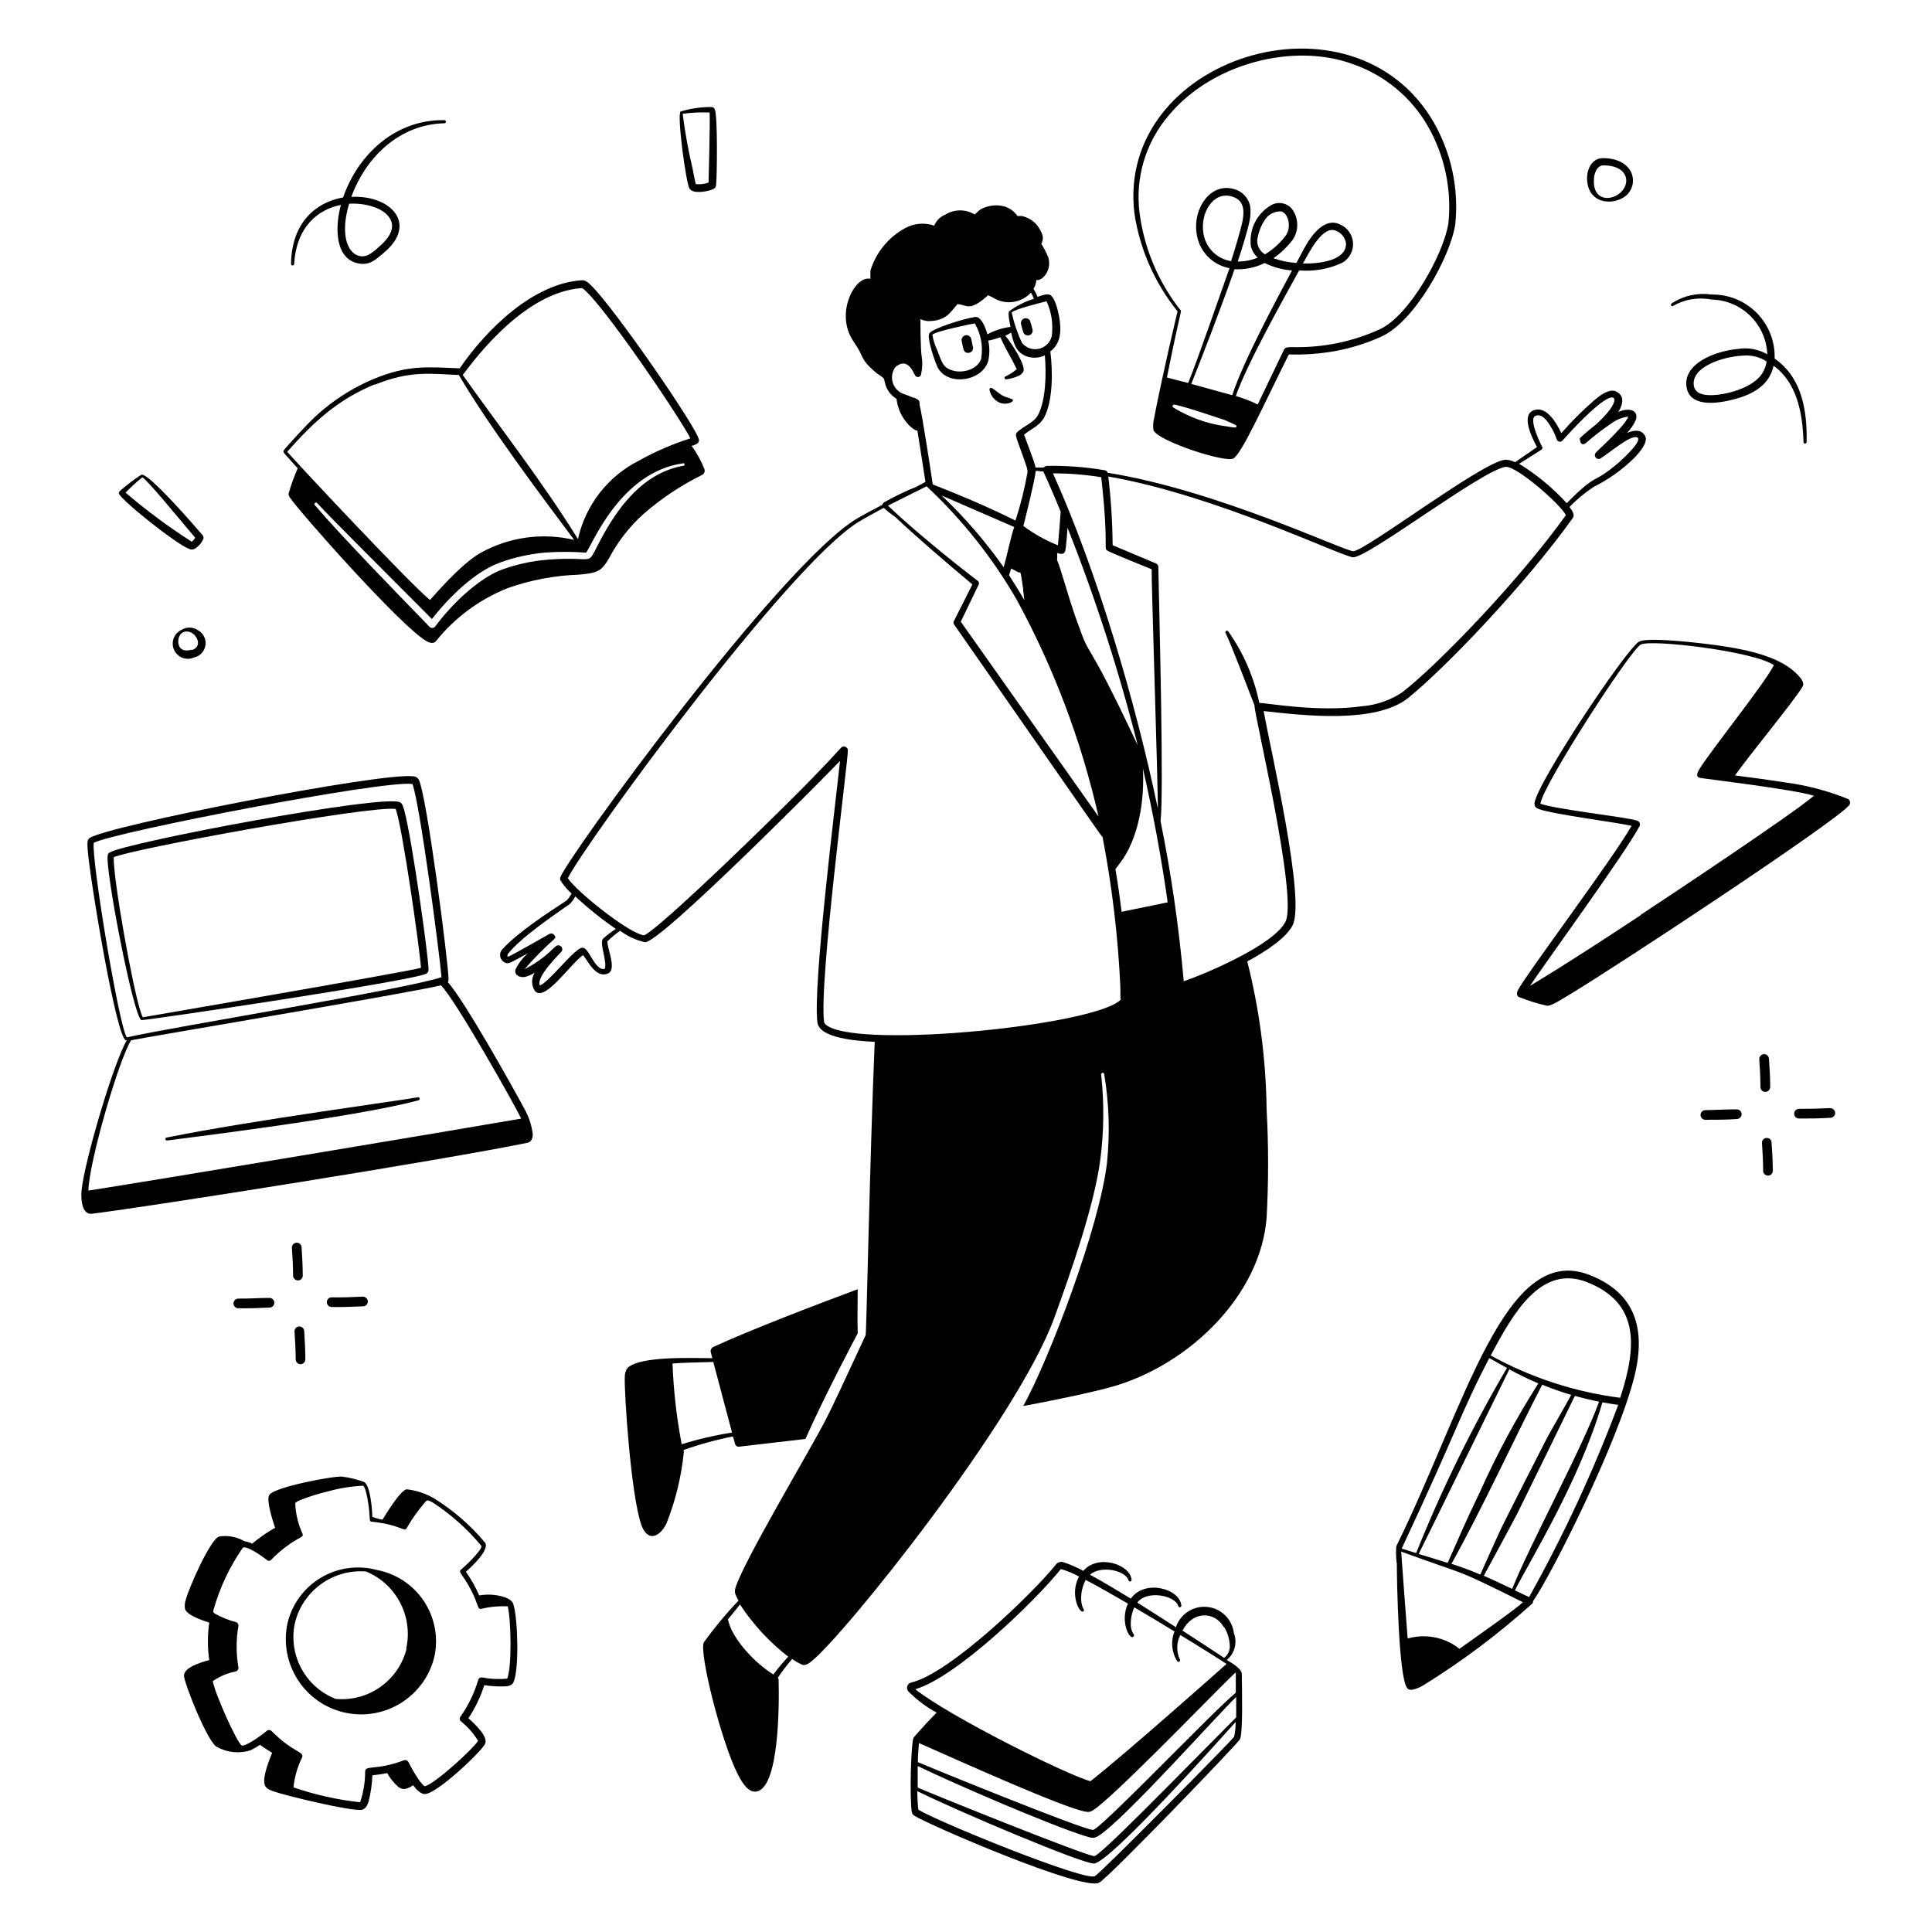
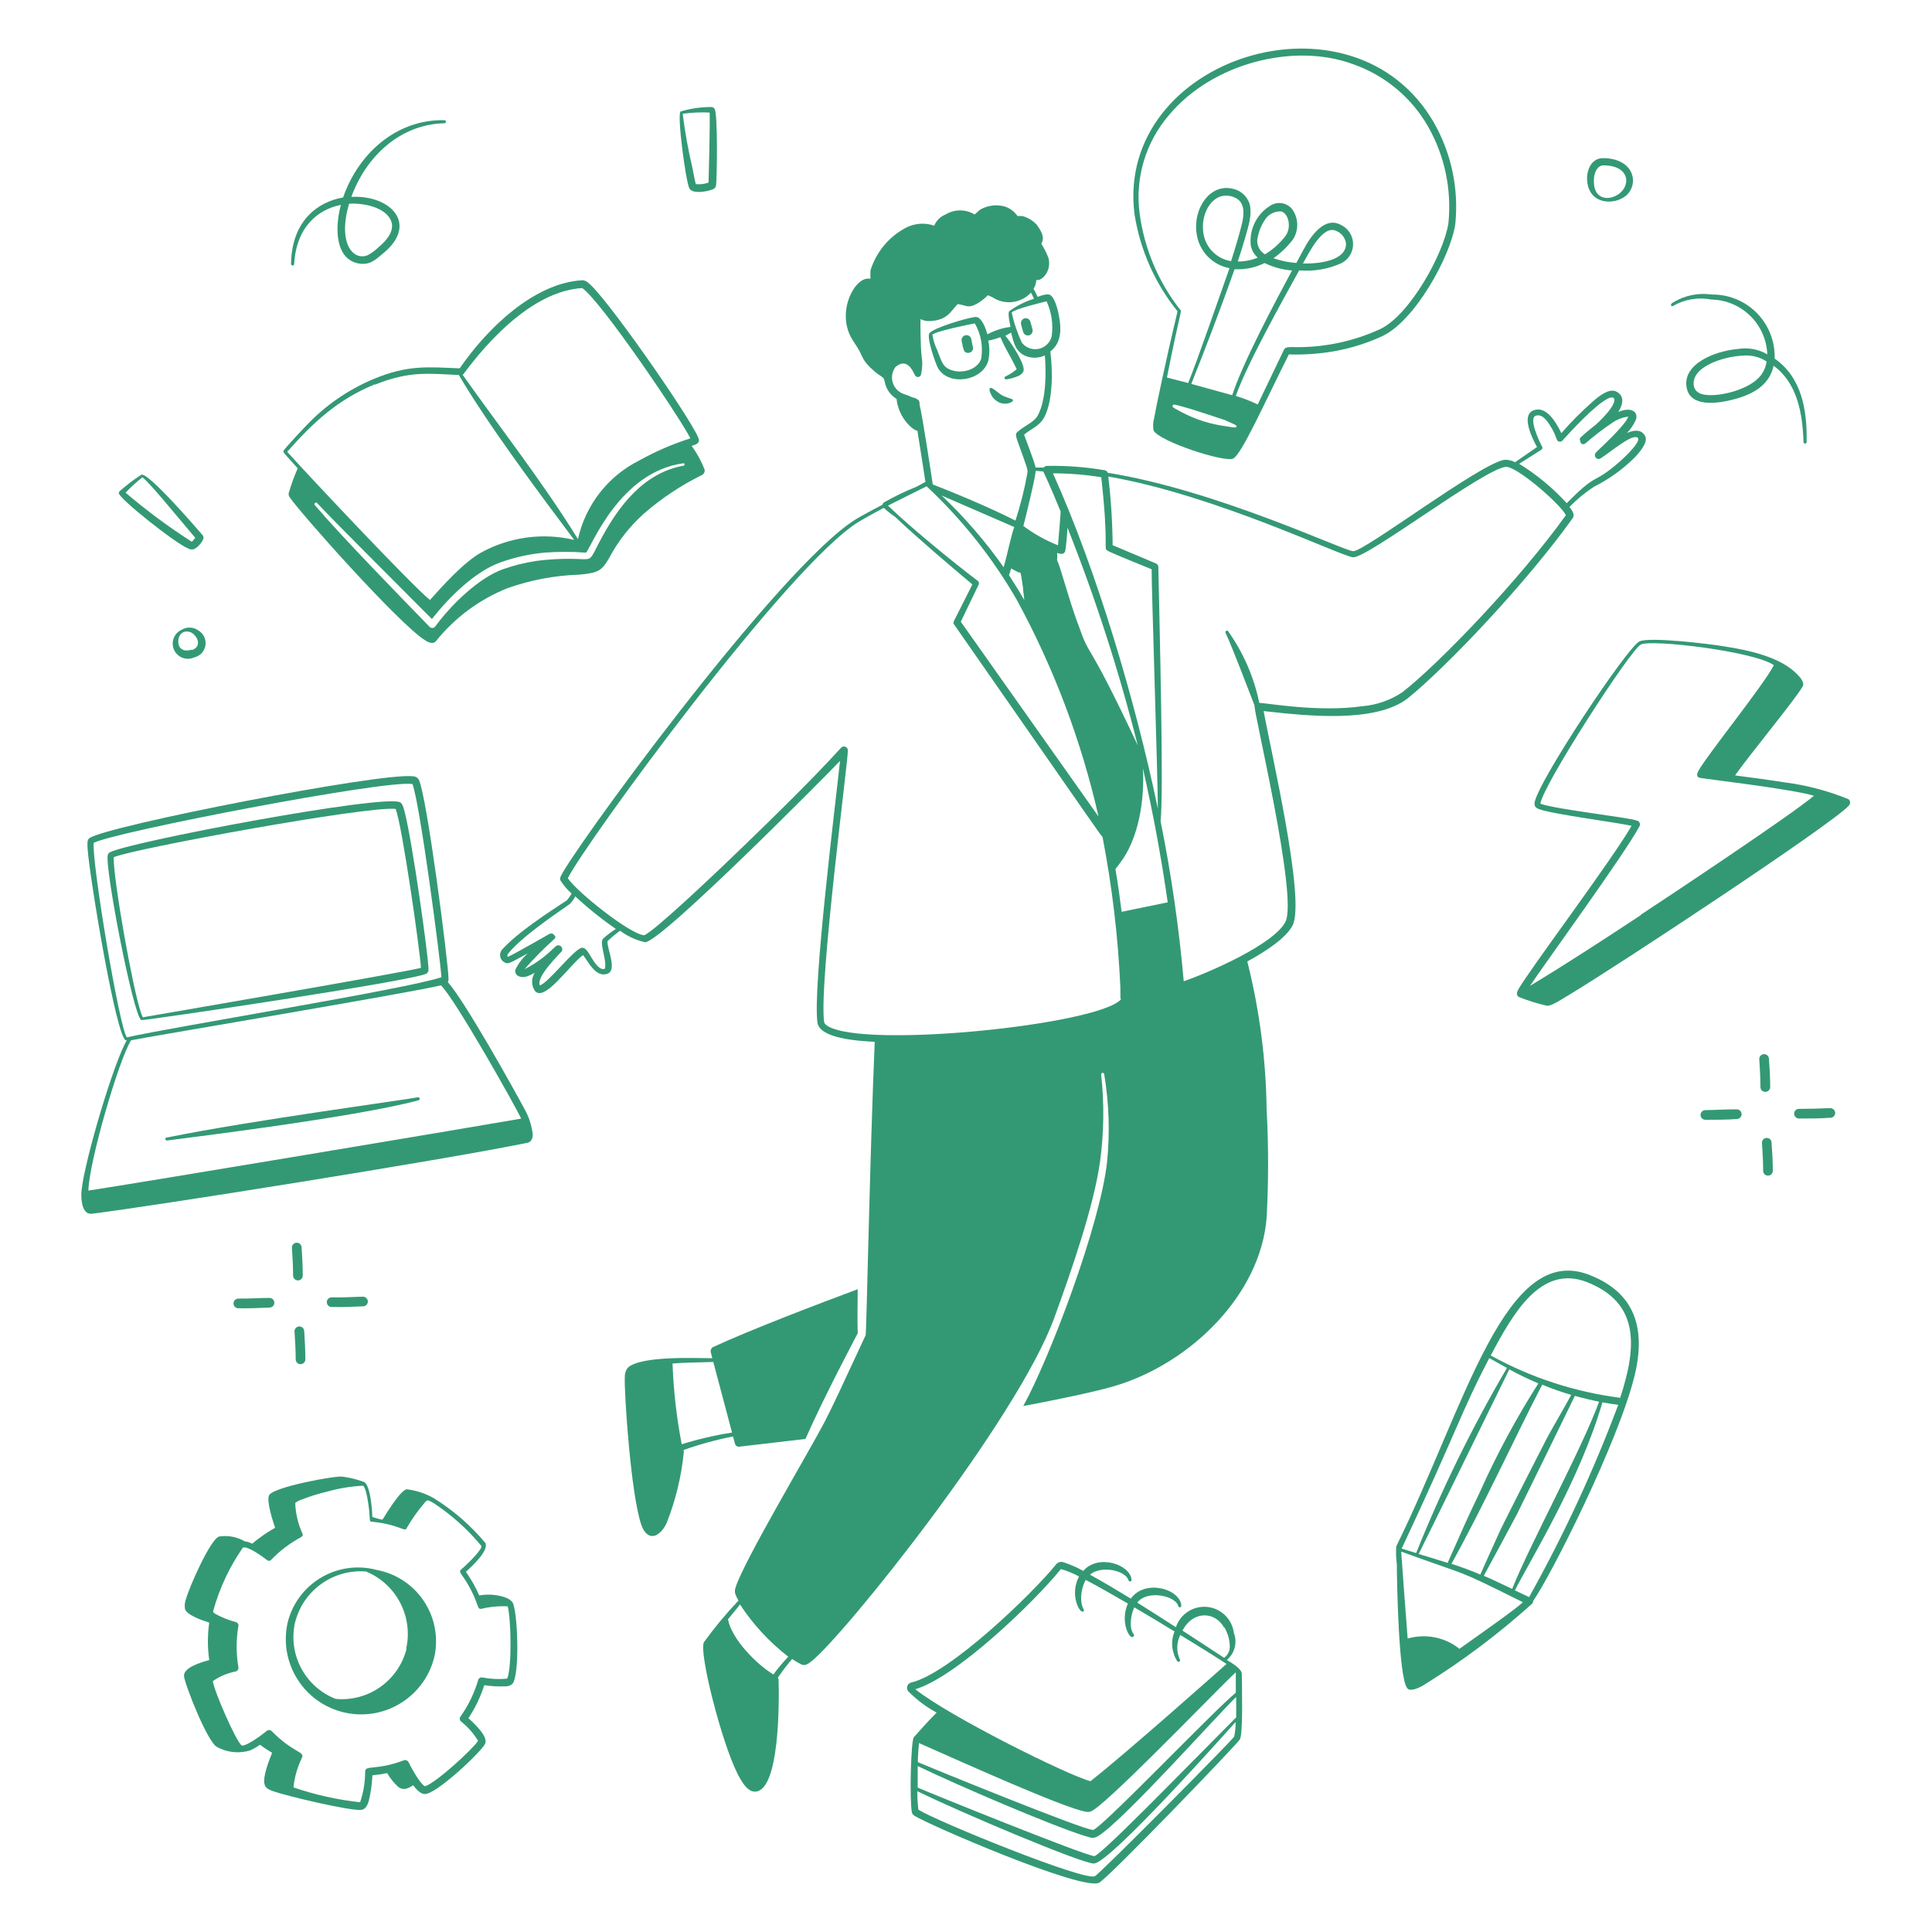
<svg xmlns="http://www.w3.org/2000/svg" viewBox="0 0 200 200">
  <g transform="matrix(0.5,0,0,0.5,0,0)">
    <g transform="matrix(2,0,0,2,0,0)">
-       <g fill="#000000">
+       <g fill="#339974">
        <path d="M70.77 150.1a36.33 36.33 0 0 1 5.11-1.4l.21.77a.39.39 0 0 0 .42.29l6.87-.8c1.89-4.31 5.36-10.84 5.41-10.94-.05-1.63 0-3 0-4.56-3.93 1.46-11.2 4.23-15 6a.49.49 0 0 0-.21.53s.07.25.16.61c-1.86 0-7.43-.27-8.77 1a1.56 1.56 0 0 0-.29 1c-.08 1.38.61 12.1 1.71 15.25.57 1.65 1.77 1.47 2.59-.11a27.29 27.29 0 0 0 1.81-7.43c0-.13-.03-.12-.02-.21zm-1.15-8.95c1.22-.1 1.6-.08 4.22-.16.47 1.78 1.44 5.44 1.94 7.31a35.92 35.92 0 0 0-5.21 1.21 54.65 54.65 0 0 1-.95-8.36zm46.44-37.7z" />
        <path d="M162.81 53.63c.25-.35-.07-.8-.34-1.15a15.07 15.07 0 0 1 2.53-2.09 16.27 16.27 0 0 0 4.19-3c.51-.53 1.47-1.62 1.11-2.26s-1-.68-1.87-.31a4.87 4.87 0 0 0 .91-1.35c.28-.78-.38-1.41-1.81-.83.52-.83.64-1.7-.24-2.12-.71-.34-1.75.47-2.35 1a34.1 34.1 0 0 0-3.31 3.32c-.63-1.32-1.63-2.84-2.88-2.36s-.28 2.63.36 3.8l-2.27 1.57a2.11 2.11 0 0 0-1.12-.25c-2.58.44-14.43 9.46-15.63 9.46-.92 0-14.06-6.3-25.42-8.12a.38.38 0 0 0-.31-.26 32 32 0 0 0-6-.45.42.42 0 0 0-.31.17h-.84c-.2-.81-.94-2.68-1.2-3.4.68-.59 1.62-.89 2.11-1.84.9-1.76.86-4.82.61-6.78 1.13-.86 1.16-2.24.9-3.65-.1-.57-.41-1.86-.89-2.18-.27-.18-.84 0-1.33.18-.49-1.14-.49-.62-.29-1.08a1.94 1.94 0 0 0 .16-.67c.53.16 1.63-.9 1.25-2.3a8.88 8.88 0 0 0-.73-1.44c.14-.34.44-.75-.5-2a3 3 0 0 0-1.51-.88h-.46a2.55 2.55 0 0 0-1.38-1 3.33 3.33 0 0 0-2.5.35c-.2.15-.36.35-.56.49a2.89 2.89 0 0 0-3 0 2.11 2.11 0 0 0-1.18 1.16 3.73 3.73 0 0 0-3 .25 7.52 7.52 0 0 0-3.6 4.39 7.46 7.46 0 0 0 0 .85H90c-1.5-.22-3.41 3.34-1.88 6.11.18.33.41.64.63 1 .64 1 .39 1.3 1.82 2.52.42.36.49.33.75.55s.16.11.31.67a2.57 2.57 0 0 0 1.18 1.59A4.6 4.6 0 0 0 94 43.91a3.09 3.09 0 0 0 .73.6.55.55 0 0 0 .24.07c.3 1.86.67 4.28.83 5.31l-.89.48A28.67 28.67 0 0 0 91.52 52a.42.42 0 0 0-.17.25c-1.06.56-2.06 1.09-2.63 1.43C80.78 58.39 58.23 89.44 58 90.86a.42.42 0 0 0 0 .25 6.52 6.52 0 0 0 1.17 1.39 3.88 3.88 0 0 1-.5.71c-2 1.31-5 3.26-6.61 5a.87.87 0 0 0 .29 1.47c.3.1.35.07 2.3-1a5.44 5.44 0 0 0-1.29 1.68c-.13.55.37.87 1 .77a3.47 3.47 0 0 0 1-.44 1.72 1.72 0 0 0 0 1.87c1 1.26 3.62-2.71 5-3.69.56.71 1.32 2.37 2.53 1.93 1.05-.39-.1-2.7 0-3.37a11.77 11.77 0 0 1 1.3-1.08 6.92 6.92 0 0 0 2.59 1.19c1.65 0 18.87-17.38 20.18-18.77-.47 4.42-2.84 23.39-2.34 27.08.23 1.67 4.24 1.91 5.93 2-.51 12-.85 30.18-.94 30.37-2.65 5.71-3.37 7.27-4.26 9-1.62 3.1-8.44 14.54-9.21 17.14-.11.41-.12.57.31 1.33a41.69 41.69 0 0 0-3.58 4.31c-.55 1 1.81 10.32 3.48 13.62.38.74 1 1.88 1.83 1.85 2.5-.09 2.49-9.07 2.42-11.58a.32.32 0 0 0-.08-.21 19.89 19.89 0 0 1 1.48-1.94 7.49 7.49 0 0 0 1 .58c.34.15.72-.11 1-.34 3.33-2.62 21.29-25 25.14-35.56 1.75-4.82 4.08-11.48 4.74-16.2a36.93 36.93 0 0 0 .11-9 .16.16 0 0 1 .32 0 34.36 34.36 0 0 1 .29 9.11c-.74 6.55-5.91 20.2-8.67 25.22 2.38-.44 7.22-1.4 9.56-2.1 7.8-2.37 15-9.44 15.63-17.38a103.18 103.18 0 0 0 0-11.23 66.23 66.23 0 0 0-2-15.31c2.12-1.15 4.06-2.5 4.69-3.74 1.35-2.65-2.22-17.9-3-22.18 4.27.47 11.54 1.32 14.93-1.33 3.88-3.12 12.26-11.9 17.07-18.65zM80.06 173.34c-1.8-1.09-4.32-3.68-4.7-5.71.41-.52.84-1 1.24-1.54a22.3 22.3 0 0 0 5 5.41 20.26 20.26 0 0 0-1.54 1.84zm79.5-126.78a.24.24 0 0 0 .08-.32c-.35-.65-1.4-2.94-.67-3.2.42-.16.79.1 1.1.45a6.79 6.79 0 0 1 1.09 2 .34.34 0 0 0 .59.11c1-1.11 3.34-3.64 4.66-4.32 1-.52 1.24.44-1.21 2.68a21 21 0 0 0-1.62 1.37.23.23 0 0 0 0 .27c0 .26.21.55.57.28a26.3 26.3 0 0 1 2.75-2.11 3.6 3.6 0 0 1 1.66-.64c-.3.92-3.09 3.42-3.33 3.7a.39.39 0 0 0 .51.59c1.11-.72 3.05-2.4 3.72-2.15s-1.32 2.11-1.82 2.55c-2.87 2.49-2.13.89-5.45 4.27a23 23 0 0 0-4.93-4.08zm-43.45 47.83c-.17-1.38-.38-2.87-.64-4.42l.43-.57c2-2.57 2.6-6.66 2.41-9.87 1.07 4.69 1.92 9.3 2.57 13.88zm-14.87-34.24c-2.63-2-6.86-5.45-9.32-7.81l4-2a50.86 50.86 0 0 1 9.33 11.74 87.39 87.39 0 0 1 8.47 22.45L99.46 64.36l1.86-3.86a.31.31 0 0 0-.08-.35zM108 48.81c.06.11.75 1.58 1.8 4.15 0 .11-.19 2.61-.28 3.49a15.57 15.57 0 0 1-3.58-2c.22-.87 1.21-4.82 1.28-5.71zm-3.55 10.74c.07-.18.14-.42.22-.7l.67.35c.38.25.23-.51.57 1.69 0 .37.1.78.12 1.23-.46-.83-1.03-1.72-1.57-2.57zm-.56-.84a49.55 49.55 0 0 0-6.42-7.42l7.53 3.27c-.29.69-.71 2.8-1.1 4.15zm7.69 5.86c-1-2.73-1.77-5.78-2.15-6.58a4.16 4.16 0 0 0 0-.75 1.68 1.68 0 0 0 .45.1.4.4 0 0 0 .4-.34c.08-.33.21-2 .23-2.37a182.27 182.27 0 0 1 7.27 22.53c-5.65-12.02-4.78-8.54-6.19-12.59zm8.27 19.09C117.57 72.73 113.56 59.1 109 49a31.67 31.67 0 0 1 5 .4c.85 7.6.14 7.34.71 7.64s4 1.68 4.51 1.89c-.05.77.67 22.79.64 24.73zm-11.51-52.47a6.54 6.54 0 0 1 .53 3.64 1.76 1.76 0 0 1-3.07.67 14.4 14.4 0 0 1-1.07-3.15c.27-.35 3.15-1.05 3.61-1.16zm-13.76 10a11.38 11.38 0 0 0-1.12-.44 1.81 1.81 0 0 1-.76-2.76c.63-.53 1.2-.5 1.72.29.33.61.32.66.47.72a.33.33 0 0 0 .45-.21 4.91 4.91 0 0 0 .07-1.91c-.12-.69-.14-3.75-.12-3.85a1.84 1.84 0 0 0 .95.21c1.81-.07 2.17-1 2.89-1.76.83.08 1 .48 1.94 0a5.54 5.54 0 0 0 1.2-.92 5.83 5.83 0 0 1 .83.42 3.11 3.11 0 0 0 3.63-.69c.11.21.21.42.3.64a8.68 8.68 0 0 0-2.56 1.29c-.17.21.08 1.35.14 1.62a6.77 6.77 0 0 0-2.39.77c-.15-.52-.48-1.49-1-1.76a.82.82 0 0 0-.48 0c-.9.14-4.13 1.11-4.52 1.64-.34.37.63 3.23.93 3.7 1.15 1.78 4.52 1.26 5.15-.82a4.86 4.86 0 0 0 0-2.12c.29 0 1.16-.31 1.26-.34.69 1.55.89 1.64 1.69 3.31-.11.09-.29.24-.44.34-.71.47-.86.39-.82.59a.17.17 0 0 0 .19.12 4.89 4.89 0 0 0 1.22-.34 1 1 0 0 0 .54-.48c.28-.63-1.27-3-1.88-3.71.12 0 .4-.2.61-.31.28 1.12.47 2 1.55 2.44a2.48 2.48 0 0 0 1.94-.08c.16 1.76.13 4.62-.71 6.18-.43.81-1.49 1.12-2.17 1.79-.2.19-.07.46 0 .75 1.11 3.09 1.13 3.08 1.07 3.48a35.87 35.87 0 0 1-1.23 4.9c-.25-.11-3.06-1.6-8.56-3.74-.17-1.13-1.08-7.16-1.37-8.27.02-.39-.03-.48-.61-.74zm7-4.08c-.32 1.09-1.83 1.56-2.91 1.26s-1.15-.85-1.66-2.15a5.65 5.65 0 0 1-.49-1.57c.33-.36 3.94-1.1 4.39-1.17a5.4 5.4 0 0 1 .67 3.58zM62.45 97.15c-.38.37.13 1.58.21 2.63 0 .09 0 .48-.06.51-.55.18-1.06-.65-1.37-1.15s-.62-1.18-1.11-1c-1 .47-3.32 3.55-4.23 3.87-.46-.88 2.17-3.39 2.26-3.53a.41.41 0 0 0-.38-.62c-.18 0-.3.16-.58.41a11.57 11.57 0 0 1-2.89 2.06 35.48 35.48 0 0 1 3.09-3.13.43.43 0 0 0 .11-.2s-.21-.53-.62-.32c-.58.32-3.4 1.95-4.29 2.37-.12-.08-.05-.2 0-.32C54 97 57.1 94.9 59 93.57a3.06 3.06 0 0 0 .55-.78 36.82 36.82 0 0 0 4.2 3.37 11.6 11.6 0 0 0-1.3.99zm23.27 9.09c-.22-.14-.38-.27-.41-.45-.55-4.08 2.51-27.2 2.46-28.11a.4.4 0 0 0-.41-.4c-.51 0 .39 0-12.35 12.2-.84.79-7.26 6.93-8.33 7.34-1.47-.11-7-4.52-7.9-5.91C60.52 87.39 81.62 58.43 88.92 54c.56-.34 1.52-.87 2.57-1.43a8.85 8.85 0 0 0 1.17.93c2.32 2.2 5.55 4.94 8 7l-1.91 3.79a.33.33 0 0 0 0 .33c15.51 22.25 15.28 22 15.38 22a107.8 107.8 0 0 1 1.85 15.58c0 1.41 0 1.29.06 1.19s0 .07 0 .07c-2.42 2.64-26.37 5.1-30.32 2.78zM141 73.11c-4.53.63-9.65-.31-10.64-.35a19.71 19.71 0 0 0-3.22-7.41.16.16 0 0 0-.27.17c.58 1.18 2.52 6.27 3 7.51-.15.48 4.52 19.79 3.2 22.39-1.18 2.35-8.05 5.31-10.53 6.16a149.92 149.92 0 0 0-2.4-16.58c.34-2.88-.1-20-.23-26.33a.39.39 0 0 0-.24-.34l-4.49-1.89a65.25 65.25 0 0 0-.45-7.11c11.21 1.94 24.27 8.35 25.36 8.36 1.58 0 13.32-9 15.75-9.36 1.08-.17 5.72 3.88 6.26 5-4.74 6.62-13.07 15.32-16.93 18.33a8.76 8.76 0 0 1-4.17 1.45z" />
        <path d="M100.55 35.11a.5.5 0 1 0-1 .19c.2 1 .24 1.23.68 1.23a.5.5 0 0 0 .46-.7c-.03-.16-.12-.63-.14-.72zm3.06 6.62c.65.19 1.27-.12 1.25-.28s0-.08-.88-.41c-.59-.22-1.24-1-1.47-.88s.12.76.2.88a1.73 1.73 0 0 0 .9.69zm18.29-9.5c-1.31 5.49-2.27 10.15-2.43 11.08a3 3 0 0 0-.06 1.24c.53 1.13 7.38 3.36 8.25 2.92s3.13-5.53 5.76-10.78a23.1 23.1 0 0 0 4.81-.35 20.4 20.4 0 0 0 4.84-1.53c3.38-1.56 7.08-8.24 7.58-11.6a17.62 17.62 0 0 0-2.21-10.51c-8.39-14.55-33-6.72-31 9.44a21.22 21.22 0 0 0 4.46 10.09zm6.1 11.91c0 .16-.18.14-1 0a13.73 13.73 0 0 1-4.79-1.53c-.7-.38-.89-.46-.82-.63s.22-.11 1.3.19c.1 0 3.2 1 4.09 1.31 1.15.52 1.22.52 1.22.66zm-.18-16.27a6.23 6.23 0 0 0 3.09-.64 7.94 7.94 0 0 0 2.84.77c-1.68 3.13-5.09 9.51-6.19 12.91l-4.24-1.17c1-2.46 3.21-8.22 4.48-11.87zm-.35-.83a3.45 3.45 0 0 1-2.91-3c-.28-2 1-4.24 2.93-3.71 1.21.33 1.36 1.29 1.15 2.5-.18.88-.83 3.09-1.19 4.17zm2.72-2.4a4.65 4.65 0 0 1 .72-1.83 1.86 1.86 0 0 1 1.74-.92c.74.22 1.06 1.62.45 2.5a7.63 7.63 0 0 1-2.15 1.94 1.63 1.63 0 0 1-.78-1.69zM121 11.93c4.48-5.39 12.91-7.53 19-5.31a14.42 14.42 0 0 1 7.83 6.47 16.81 16.81 0 0 1 2.11 10c-.46 3.11-4 9.57-7.11 11a20.49 20.49 0 0 1-9.07 1.84c-.34 0-.7 0-.83.24-.59 1.2-1.67 3.52-2.73 5.7a15.23 15.23 0 0 0-2.27-.88c1.16-3.32 4.82-9.84 6.56-13a8.8 8.8 0 0 0 4.4-.76 2.21 2.21 0 0 0-.19-4c-1.55-.76-2.94 1.06-3.75 2.59-.22.4-.47.87-.75 1.4a8.78 8.78 0 0 1-2.37-.49 9.13 9.13 0 0 0 2-1.92 2.77 2.77 0 0 0-.1-3.2 1.71 1.71 0 0 0-2.24-.31 4.27 4.27 0 0 0-2 4.18 2.3 2.3 0 0 0 .71 1.19 5.26 5.26 0 0 1-2.07.4c.4-1.18 1.05-3.31 1.22-4.18a4.59 4.59 0 0 0 .07-1.51 2.28 2.28 0 0 0-1.69-1.81c-2.43-.69-4.22 2-3.87 4.51a4.21 4.21 0 0 0 3.42 3.68C126 31.36 124 37.17 123 39.65l-2.2-.57c1.41-7.08 1.58-6.91 1.38-7a20.59 20.59 0 0 1-4.21-10A13 13 0 0 1 121 11.93zm13.88 15.35c.7-1.27 2.1-4.05 3.46-3.37a1.61 1.61 0 0 1 1 1.33c-.02 1.76-2.76 2.07-4.5 2.04zm38.28 4.41a5.71 5.71 0 0 1 4-.68 5.9 5.9 0 0 1 5.79 5.67 4.56 4.56 0 0 0-3-.56c-2.51.22-5.79 1.58-5.35 4 .36 2 3 1.73 5 1.19s3.59-1.52 4-3.45c2.43 1.77 3 4.87 3.1 7.9a.16.16 0 0 0 .32 0c.07-3.39-.54-6.71-3.31-8.64a6.42 6.42 0 0 0-6.51-6.63 6 6 0 0 0-4 .82c-.37.18-.2.45-.04.38zm9.12 7.17c-1.13 1.48-4.33 2.25-5.81 2-.55-.09-1-.32-1.12-.89-.36-2 3.09-3.09 5.15-3.16a3.82 3.82 0 0 1 2.38.61 3.14 3.14 0 0 1-.6 1.44zM168.58 20c1.07-1.32.35-3.62-2.64-3.63-1.16 0-1.72 1.18-1.64 2.31.18 2.69 3.21 2.61 4.28 1.32zM165 18.63c0-.66.31-1.52 1-1.51 1.61 0 2.35.75 2.35 1.58-.04 1.89-3.48 2.87-3.35-.07zM164.59 132c-8.79-3.51-12.87 13.48-20.05 28.08a8.67 8.67 0 0 0 .06 1.84c0 1.53.17 11.66 1.06 12.81.24.46 1.25 0 1.72-.29a78.41 78.41 0 0 0 11.24-8.44.33.33 0 0 0 .08-.25c1.86-2.65 8.83-16.45 10.52-23.37 1.18-4.9.01-8.55-4.63-10.38zm3.14 12.7a37.69 37.69 0 0 1-13.41-4.38c2.34-4.43 5.23-9.48 10-7.58 5.31 2.11 5.2 6.48 3.41 11.93zm-16.64 26a5.25 5.25 0 0 0-1-.66 6 6 0 0 0-4.37-.42c-.1-1.19-.67-8.93-.67-9 7.49 2.74 5.18 1.55 12.6 5.24-.78.74-3.71 2.79-6.56 4.82zm5.16-28.94a33.47 33.47 0 0 0 3 1.45 87.44 87.44 0 0 0-6.06 11.26c-1.68 3.51-1.62 3.49-3.33 7.32-1-.32-2-.62-3-.92 1.08-2.15 8.76-17.87 9.39-19.13zm-6 20.13c3.25-5.83 6.56-13.08 9.4-18.55 1 .42 2 .76 3 1.06-.53 1-2.08 3.66-2.49 4.43s-4.52 8.87-4.81 9.49c-.46 1-1.72 3.79-2.11 4.68-1.02-.45-2-.79-3.03-1.13zm3.35 1.24c.61-1.11 3.12-5.77 3.43-6.37.47-.93 5.71-11.64 6-12.26.92.26 1.89.48 2.51.6-1.83 5-7.1 14.63-9 19.38-1.73-.81-2.12-1.01-2.98-1.37zm.61-22.52 1.79 1a142.68 142.68 0 0 0-9.4 19.16l-1.5-.46c5.81-12.38 6.08-14 9.07-19.72zm4.12 24.74-1.51-.72c1.63-3.2 6.73-11.41 9.06-19.46.56.1 1.11.19 1.64.26a145 145 0 0 1-9.23 19.9zM127 171.84a2.47 2.47 0 0 0 .73-2.79 3.09 3.09 0 0 0-6-.6c-1.28-.83-2.67-1.71-4-2.55 1-1.33 3.94-.74 4.24.35a.16.16 0 0 0 .32-.05c-.15-1.74-3.77-2.76-5.23-.71-1.29-.79-2.89-1.75-4.23-2.48 1.15-1 3.72-.44 4 .6a.16.16 0 0 0 .31-.06c-.13-1.62-3.48-2.71-5-.93a11.37 11.37 0 0 0-2-.88.71.71 0 0 0-.76.14c-2.53 3.15-11.06 11.33-15 12.28a.57.57 0 0 0-.36.92 12.45 12.45 0 0 0 2.94 2.21c-1 1-1.78 1.9-2.36 2.55-.3.32-.46 6.44-.2 7.79a.57.57 0 0 0 .24.32c1.26.86 17.49 7.88 19.15 6.94 1.11-.63 14.36-14.42 14.57-14.84.32-.66.21-5.06.19-6.82-.08-.53-1.07-1.1-1.55-1.39zm-32 13.21v-2.23c4.15 2 13.65 6.08 17.25 7.22.92.3 1 .26 1.48 0 2.75-1.76 12.46-12.7 14.24-14.37v2.11c-5.4 5.41-14.57 14.89-14.74 14.35-.99-.06-17.37-6.68-18.23-7.08zm31.75-16.58a4 4 0 0 1 .56 2 1.46 1.46 0 0 1-.59 1.15c-.84-.56-2.43-1.6-4.31-2.82 1.03-2.03 3.32-2.06 4.3-.33zm-32 6.4c4.26-1.26 12.35-9.06 15.07-12.44a8.68 8.68 0 0 1 1.88.77c-1 1.86.07 3.9.45 3.61.21-.16-.17-.22-.23-1.2a4.11 4.11 0 0 1 .47-2.06c1.38.72 3 1.66 4.37 2.45-.84 1.87.17 3.72.52 3.45s-.16-.21-.22-1.19a4.21 4.21 0 0 1 .36-1.87c1.41.83 2.85 1.69 4.17 2.5a3.36 3.36 0 0 0 .28 3.08.16.16 0 0 0 .26-.2 2.93 2.93 0 0 1 .05-2.52c2.33 1.42 4.21 2.61 4.79 3-.11.1-10.54 9.38-14.09 12.14-2.33-.61-14.56-6.68-18.13-9.52zm.38 5.57c4.53 2 14.82 6.64 17.19 7.09.41.08.57.11 1.35-.51 3.33-2.67 14.16-14 14.26-13.88a.28.28 0 0 1 0 .09v2c-2.23 1.79-14.63 14.81-14.83 14.19-1 0-17.25-6.63-18.08-7-.02-.42.07-1.54.11-1.98zm18.21 13.78c-1 .57-16.23-5.62-18.27-6.88a15.41 15.41 0 0 1-.11-1.92c4.38 2.16 17.12 7.54 18.29 7.49 1.71-.09 13.8-13.7 14.66-14.65a6.5 6.5 0 0 1-.15 1.52c-.17.33-13.76 14.07-14.42 14.44zm-82.85-56.37c.07 1.07.12 2 .12 2.87a.5.5 0 0 0 .5.5.5.5 0 0 0 .5-.5c0-.93-.05-1.85-.12-2.94a.5.5 0 0 0-1 .07zm152.37-20.05a.49.49 0 0 0-.46.53c.06.92.12 1.91.12 2.87a.5.5 0 0 0 .5.5.5.5 0 0 0 .5-.5c0-1-.06-2-.13-2.94a.49.49 0 0 0-.53-.46zM27.9 135.36a.5.5 0 0 0 0-1c-1.21 0-2.22.09-3.22.07a.51.51 0 0 0-.51.5.5.5 0 0 0 .5.5c1.03.02 2.16-.02 3.23-.07zm151.86-20.52c-1.2 0-2.21.07-3.22.08a.5.5 0 0 0 0 1c1.08 0 2.2 0 3.28-.08a.5.5 0 0 0-.06-1zM30.22 129.18c.06.92.12 1.91.12 2.87a.51.51 0 0 0 .5.5.5.5 0 0 0 .5-.5c0-1-.06-2-.12-2.94a.5.5 0 0 0-1 .07zm153.03-16.65c0-1-.06-2-.13-2.94a.5.5 0 1 0-1 .07c.06.92.12 1.91.12 2.87a.5.5 0 0 0 .5.5.51.51 0 0 0 .51-.5zM37.6 135.23a.5.5 0 0 0 .48-.52.52.52 0 0 0-.52-.48c-1.21.05-2.22.09-3.23.07a.5.5 0 0 0 0 1c1.07.02 2.19-.02 3.27-.07zm151.86-20.52c-1 .05-2.11.08-3.22.08a.49.49 0 0 0-.51.49.51.51 0 0 0 .5.51c1.14 0 2.06 0 3.27-.08a.5.5 0 0 0 .48-.52.53.53 0 0 0-.52-.48zM14.62 105.6c.13.1 28.33-4.08 29.54-4.82a.49.49 0 0 0 .2-.43c0-1.29-1.69-13.4-2.5-16.42-.1-.37-.2-.74-.43-.87-1.53-.92-28.49 4.16-30.1 5.2a.36.36 0 0 0-.17.24c-.34 1.21 2.59 16.5 3.46 17.1zm-2.85-16.86c1.92-.87 26.39-5.35 29.19-5 .68 1.75 2.5 14.57 2.62 16.45-1.39.41-28.58 5.08-28.68 5.1s-.11.14-.32-.49c-.88-2.64-2.86-13.8-2.81-16.06z" />
        <path d="M46.36 101.67a.6.6 0 0 0 .07-.33c0-1.59-2.28-19.24-3.09-20.65a.69.69 0 0 0-.61-.33c-3.35-.41-31.61 5.11-33.47 6.4-.26.18-.22.63-.19 1.11.16 2.63 3 19.93 4 19.83.11 0 .07-.08-.19.45-1.56 3.21-4.52 13.49-4.46 15.56 0 .87.2 2 1.06 1.94 6.17-.76 36.42-5.56 45.12-7.35.34-.07.56-.38.55-.89a7 7 0 0 0-.76-2.43c-1.22-2.29-6.28-11.36-8.03-13.31zm-33.23 5.72c-.78-1-3.65-18.23-3.43-20.14 2.2-1.14 30.08-6.53 33-6.09.8 2.2 2.87 18.09 3 20-3.54 1.22-28.05 5.18-32.57 6.23zm.44.3c.84-.21 29.45-5 32.07-5.69 1.43 1.33 7.89 12.82 8.31 13.8-5.74 1-39.79 6.69-44.8 7.45.07-3.03 3.18-13.62 4.42-15.56z" />
        <path d="M17.33 118.06c.87-.13 19.33-2.35 26-4.16a.16.16 0 0 0-.08-.31c-1.31.27-17.29 2.4-25.94 4.16a.16.16 0 1 0 .02.31zm13.49-69.58a19.79 19.79 0 0 0-.94 2.6.57.57 0 0 0 .11.4C31 53 41.35 64.67 44.05 66.31c.37.23.81.39 1.08.06a18.14 18.14 0 0 1 7.43-5.49 24.51 24.51 0 0 1 7.36-1.39c2-.18 2.35-.38 3.12-1.69a16.58 16.58 0 0 1 3.56-4.58 28.13 28.13 0 0 1 6.09-4.06.51.51 0 0 0 .24-.58 10.81 10.81 0 0 0-1.33-2.42c.36-.12.76-.23.76-.59 0-1-8.72-13.62-11.14-16-.25-.25-.61-.58-.94-.56-5 .28-9.87 5-12.69 9.12-3.23-.12-5.32-.41-9 1.14a20.5 20.5 0 0 0-6.88 4.78c-.3.31-2.34 2.47-2.37 2.64s.03.17 1.48 1.79zm40-.28c-4.17.71-6.83 4.18-8.79 7.95-.87 1.68-.79 1.76-1.71 1.74a25.72 25.72 0 0 0-4.82.18 18.38 18.38 0 0 0-3.44.86c-2.54.9-5.45 3.78-7 5.92a.39.39 0 0 1-.58.05c-3.25-3.35-9-9.23-11.89-12.61-.14-.15.1-.37.24-.21 1.87 2 6.7 6.79 11.88 12 1.75-2.23 4.45-4.93 7.12-5.87a18.61 18.61 0 0 1 4.51-1 28.59 28.59 0 0 1 4.33 0c.59-.68 3.51-8.4 10.13-9.26a.16.16 0 0 1 .01.25zM60.27 29.82c2 1.4 10.14 13.45 11.2 15.56a28.63 28.63 0 0 0-5.3 2.29 12 12 0 0 0-6.34 8.14c-3.59-5.84-8.6-12.27-11.93-17 .2-.13 5.82-8.6 12.37-8.99zm-21.46 10c3.65-1.47 5.67-1.13 8.69-1 3 5.12 8.39 12.34 11.94 17.07a13.53 13.53 0 0 0-9.67 1.33c-1.77 1-3.93 3.4-5.26 4.89-1.92-1.54-13-13.34-14.78-15.34 2.74-3.1 5.27-5.43 9.08-6.99zm-18.3 25.43a1.56 1.56 0 0 0-1.7-.06 1.57 1.57 0 1 0 1.28 2.87 1.52 1.52 0 0 0 .42-2.81zm-.66 2c-.7.22-1.12 0-1.29-.34-.32-.71.08-1.8 1.12-1.48.73.27 1.32 1.5.17 1.87zm51.51-47.76c.29.59 1.64.37 2.23.18.31-.1.51-.21.54-.51.09-.75.19-7.25-.15-7.88a.38.38 0 0 0-.37-.2 10.81 10.81 0 0 0-3.15.46c-.41.25.54 7.29.9 7.95zm-.69-7.71a14.64 14.64 0 0 1 2.79-.13c.06.74-.1 7.15-.11 7.25a3 3 0 0 1-1.32.16c-.07-.23-.19-.85-.34-1.63a53.63 53.63 0 0 1-1.02-5.65zM19.54 56.81a.68.68 0 0 0 .62 0 2.28 2.28 0 0 0 .88-1 .41.41 0 0 0-.06-.4c-.48-.57-5.72-6.64-6.36-6.26a18.27 18.27 0 0 0-2.23 1.7.27.27 0 0 0-.09.2c-.02.52 5.8 5.18 7.24 5.76zm-4.8-7.4c.73.53 3.19 3.57 5.47 6.26a1.77 1.77 0 0 1-.36.41A62.05 62.05 0 0 1 13 51a17 17 0 0 1 1.74-1.59zm15.71-22.06c.22-3.88 2.48-5.68 4.84-6.14-.67 2.46-.56 5.66 1.87 6.07 1.16.19 1.73-.41 2.57-1.11 3.59-3 .69-6-3.36-5.79 1.51-4.14 5-7.51 9.63-7.62a.16.16 0 0 0 0-.32c-5-.1-8.93 3.5-10.48 8-2.67.46-5.32 2.46-5.39 6.85a.16.16 0 1 0 .32.06zm5.69-6.26c1.49-.1 3.71.36 4.32 1.71.35.77 0 1.72-1.24 2.76a4.9 4.9 0 0 1-1.14.85c-1.5.64-3.16-1.21-1.94-5.32zM39 162.52a7.5 7.5 0 0 0-9.23 5.48A7.79 7.79 0 0 0 45 171.35a7.52 7.52 0 0 0-6-8.83zm3.09 8.15a6.91 6.91 0 0 1-7.34 5.2 6.88 6.88 0 0 1-4.24-7.77 7 7 0 0 1 7.38-5.42 7 7 0 0 1 4.16 7.99z" />
        <path d="M52.32 165.37a5.39 5.39 0 0 0-2.71-.21 13.85 13.85 0 0 0-1.38-2.45c.65-.59 2.43-2.23 2-3a22.08 22.08 0 0 0-5.38-4.65 7.36 7.36 0 0 0-2.75-.89c-.64.09-2.16 2.58-2.5 3.14-.22 0-1-.25-1.06-.28 0-.72-.21-3.32-.86-3.62a10.27 10.27 0 0 0-2.25-.55c-.71-.11-7.1 1.06-7.57 1.92-.31.58.41 2.77.62 3.38a13.22 13.22 0 0 0-1.55 1c-1 .71-.73.68-.91.6a2.21 2.21 0 0 0-.69-.2 4 4 0 0 0-2.65-.5c-.92.3-3.09 5.24-3.44 6.51a2 2 0 0 0-.09 1c.24.66 1.84 1.19 2.51 1.4a13.63 13.63 0 0 0 0 3.88c-.88.24-2.71.78-2.61 1.68s2.44 6.84 3.41 7.31a4.37 4.37 0 0 0 3.52.33 8.21 8.21 0 0 0 .94-.55c.4.3.82.57 1.25.83-.31.77-1 2.49-.78 3.27.11.41.44.54.9.71 1.27.46 8.11 2.1 9.15 1.92.39-.06.6-.47.72-.86a13.4 13.4 0 0 0 .39-2.71 15.23 15.23 0 0 0 1.53-.23 5.77 5.77 0 0 0 1.17 1.45c.51.36.94.18 1.52-.19.28.36.7.86 1.15.91 1.13.13 5.8-4.27 6.28-5.17.4-.75-1.06-2.09-1.71-2.68a13.65 13.65 0 0 0 1.64-3.42 11.56 11.56 0 0 0 2.18.12c.33 0 .71-.12.85-.43.61-1.39.43-6.66 0-8-.06-.39-.51-.65-.84-.77zm.24.92c.34 1.3.45 6.21-.05 7.48a9 9 0 0 1-2.59-.12.37.37 0 0 0-.42.27 12.83 12.83 0 0 1-1.83 3.78.37.37 0 0 0 .06.51 7.48 7.48 0 0 1 1.76 2c-.5.82-4.41 4.4-5.49 4.7-.16 0-.6-.6-.71-.76a15.85 15.85 0 0 1-1-1.73.39.39 0 0 0-.49-.19c-2.9 1.09-4 .45-4 1.17a9.85 9.85 0 0 1-.52 3.17 31.83 31.83 0 0 1-6.9-1.54 9 9 0 0 1 .88-3.07c.3-.67-.9-.48-3.14-2.76a.39.39 0 0 0-.53 0c-1 .82-2.3 1.62-2.56 1.49-.51-.25-2.86-5.58-3-6.66a6.19 6.19 0 0 1 2.37-1 .39.39 0 0 0 .28-.43 12.55 12.55 0 0 1 0-4.28.35.35 0 0 0-.26-.4 9.22 9.22 0 0 1-2.16-.87c-.22-.16-.2-.15-.18-.32a21.45 21.45 0 0 1 3.07-6.53c.54-.15 2 .92 2.5 1.3a.28.28 0 0 0 .39 0 13.18 13.18 0 0 1 1.48-1.32c1.52-1.15 1.93-1 1.8-1.4a8.43 8.43 0 0 1-.76-3.19 1.77 1.77 0 0 1 .52-.3 20.71 20.71 0 0 1 2.87-.9 16.65 16.65 0 0 1 3.63-.59c.21.09.4 1 .45 1.28.37 2 .12 2.41.41 2.44 2.85.28 3.43 1.07 3.63.72a17.46 17.46 0 0 1 1.93-2.73c.21-.21.2-.31.83.05a22.34 22.34 0 0 1 5 4.47c.15.26-1.15 1.64-2.1 2.45-.33.29.14.42 1 2.06s.66 2.1 1.12 2a9.55 9.55 0 0 1 2.71-.25zm138.79-83.56a26.26 26.26 0 0 0-6.54-1.73c-1.64-.26-3.57-.52-5.2-.73 1.57-2.22 6.22-7.84 7-9.21.22-.37-.2-.89-.51-1.2-1.74-1.86-5.1-2.56-7.68-2.96-1.48-.24-7.66-1-8.71-.5-1.26.6-10.58 14.6-10.86 16.73 0 .36.12.5.47.63 1.47.54 8.1 1.38 9.58 1.73-2 3.5-10.89 15.33-11.76 17-.21.42-.08.67.17.75a18.89 18.89 0 0 0 2.77.86c.36.11 1.15-.38 2.3-1.08 5.16-3.1 27.3-17.72 29-19.61a.45.45 0 0 0-.03-.68zm-21.49 12c-8.5 5.61-11.37 7.25-11.47 7.32 1.37-2.09 9.88-13.75 11.34-16.54a.4.4 0 0 0-.27-.56c-1-.36-8.28-1.14-10-1.75.22-1.86 9.3-15.92 10.4-16.48s11.77.71 13.77 2.14c-1.05 2.05-6.85 9.23-7.79 10.9-.19.34-.25.67.12.76s9.77 1.19 11.82 1.86c-2.5 2.09-15.12 10.47-17.92 12.31zm-64.15-61.14c0 .09.06.2.21.78a.51.51 0 0 0 .62.34.5.5 0 0 0 .34-.62c-.1-.39-.19-.72-.25-.88a.5.5 0 0 0-.92.38z" />
      </g>
    </g>
  </g>
</svg>
